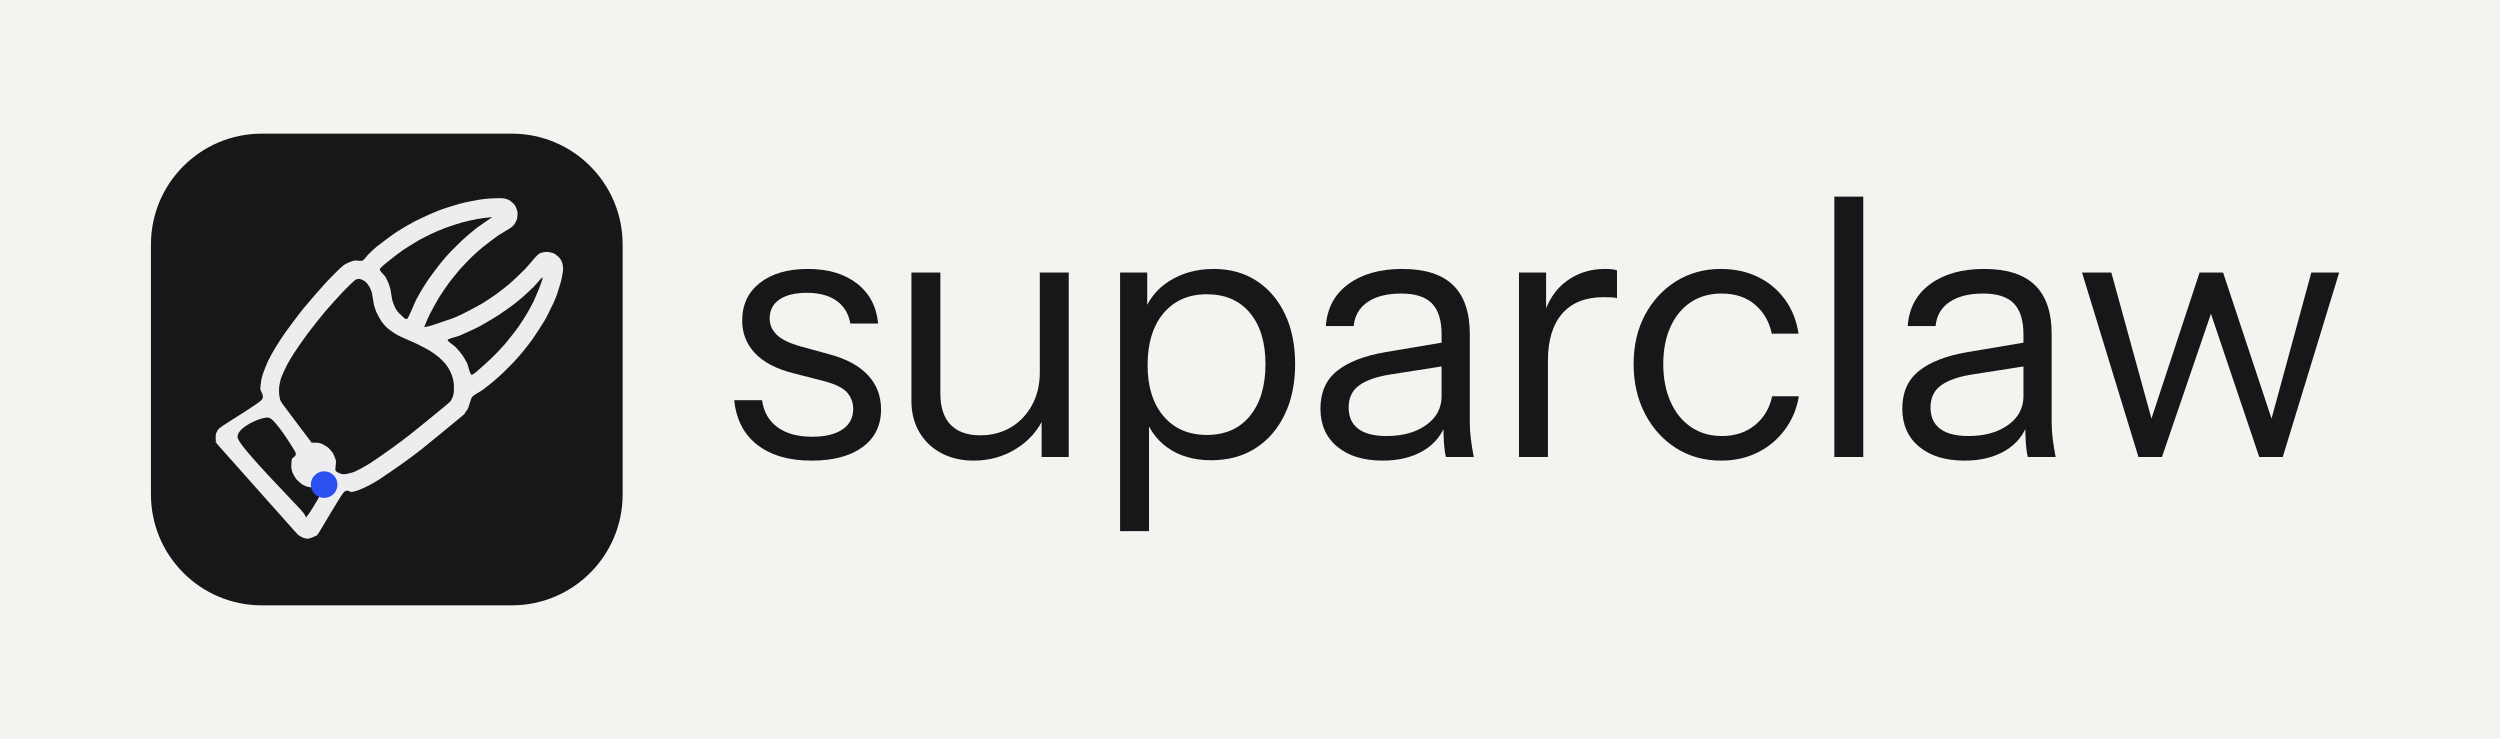
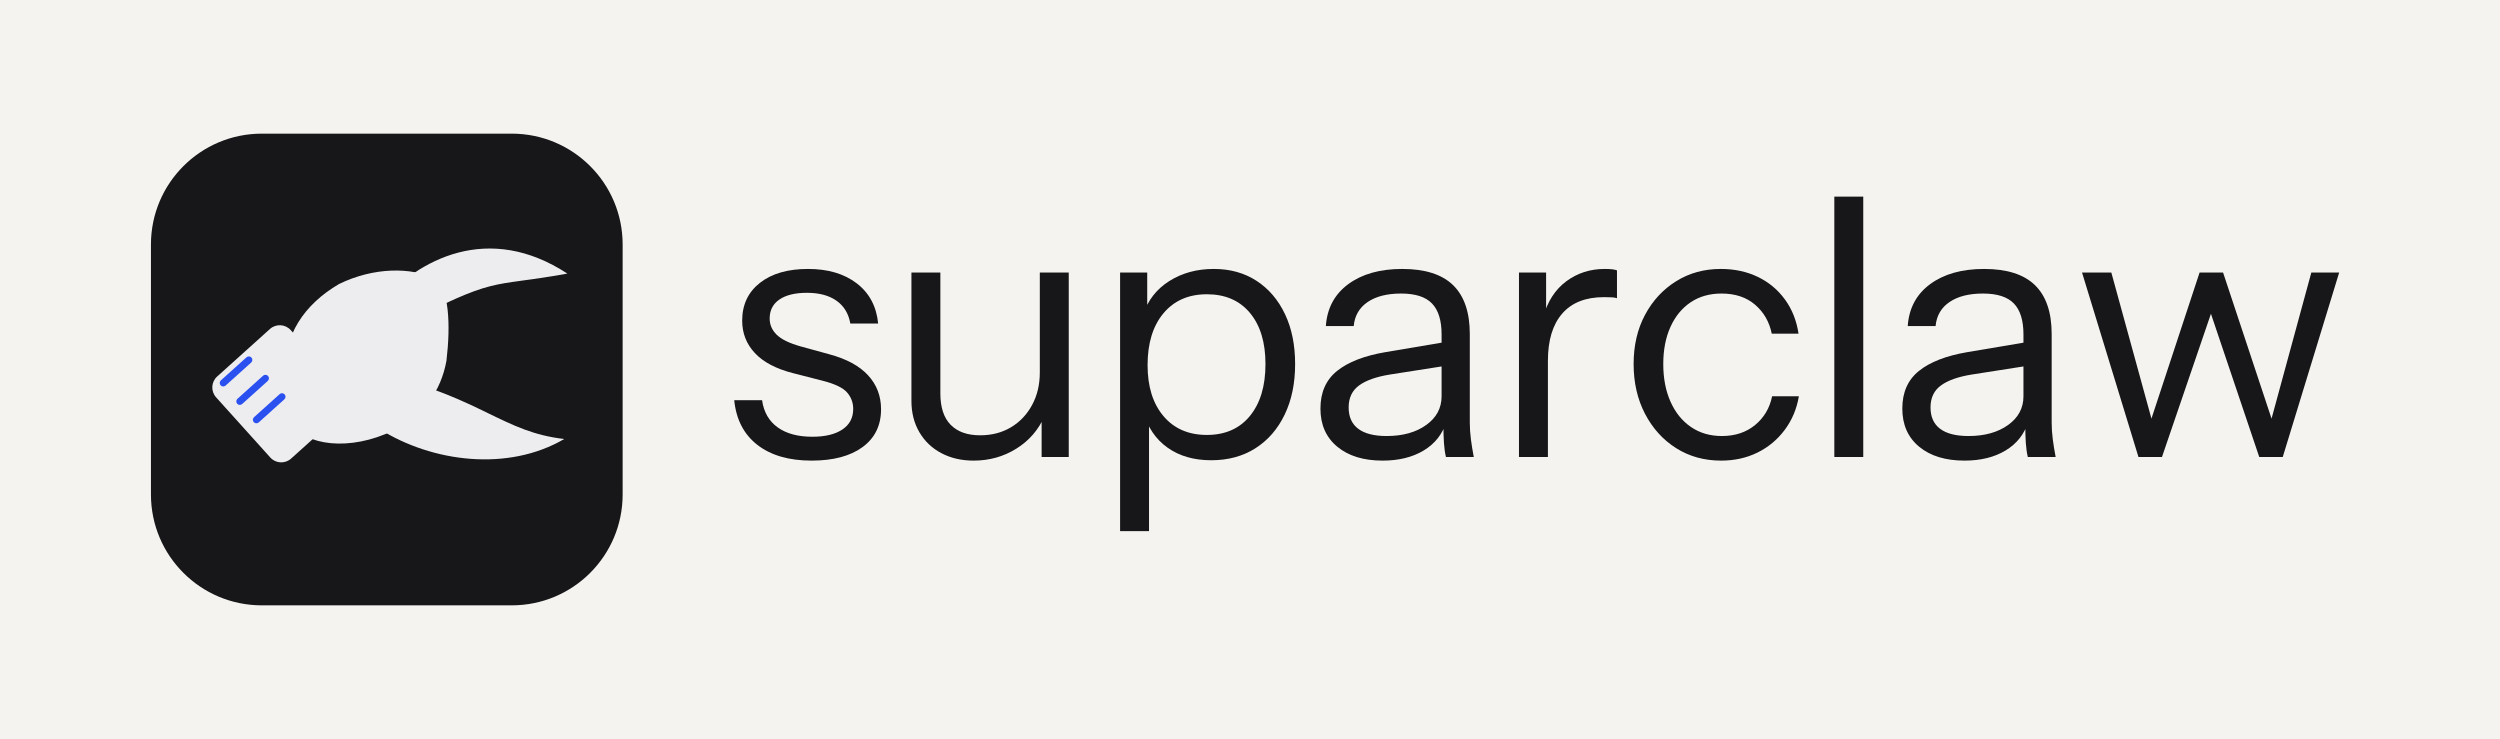
<svg xmlns="http://www.w3.org/2000/svg" width="1590" height="470" viewBox="0 0 1590 470" role="img" aria-label="SuparClaw">
  <rect width="1590" height="470" fill="#F4F3EF" />
  <g transform="translate(96 85)">
    <rect width="300" height="300" rx="70.5" fill="#17171A" />
-     <g transform="translate(22.5 22.5) scale(0.2490234)">
-       <path fill="#EDEDF0" fill-rule="evenodd" d="M313.64 943.72 C310.90 944.45 307.96 944.09 305.88 943.72 C303.80 943.35 297.47 941.51 295.26 940.45 C293.06 939.39 288.49 936.21 286.28 934.33 C284.08 932.45 298.82 949.52 275.87 923.92 C252.92 898.32 106.51 733.94 83.98 708.34 C61.44 682.74 78.06 700.18 77.04 698.14 C76.02 696.09 75.20 692.71 74.99 690.38 C74.79 688.05 74.95 680.13 75.40 677.72 C75.85 675.31 77.24 671.52 79.08 669.15 C80.92 666.78 78.79 665.60 91.53 656.70 C104.27 647.79 180.33 601.62 191.36 590.76 C202.38 579.90 188.66 567.81 188.91 560.95 C189.15 554.09 191.27 538.09 193.40 530.33 C195.52 522.57 203.85 500.73 207.69 492.36 C211.52 483.99 222.06 465.09 227.28 456.43 C232.51 447.78 245.62 427.44 253.82 416.01 C262.03 404.58 287.87 369.88 299.55 355.59 C311.23 341.30 345.36 302.14 356.71 289.85 C368.06 277.56 392.35 253.31 399.78 247.19 C407.21 241.06 418.56 237.27 422.24 235.76 C425.91 234.25 428.85 233.96 432.04 233.71 C435.22 233.47 446.65 235.51 450.41 233.71 C454.17 231.92 460.82 222.00 465.11 217.79 C469.40 213.59 480.13 203.09 488.38 196.56 C496.63 190.03 526.76 167.49 537.78 160.22 C548.81 152.96 573.55 138.58 585.55 132.46 C597.56 126.34 630.63 111.31 643.53 106.33 C656.43 101.35 687.79 91.51 699.46 88.37 C711.14 85.22 737.96 80.04 746.42 78.57 C754.87 77.10 768.05 75.75 774.18 75.30 C780.30 74.85 795.90 74.48 800.31 74.48 C804.72 74.48 810.07 74.65 812.97 75.30 C815.86 75.95 823.05 78.24 826.03 80.20 C829.01 82.16 837.05 89.31 839.30 92.65 C841.55 96.00 845.22 105.88 845.83 109.80 C846.44 113.72 845.51 123.85 844.61 127.36 C843.71 130.87 839.91 138.26 838.07 140.83 C836.24 143.40 833.22 146.71 828.48 150.02 C823.74 153.32 804.15 164.55 796.23 170.02 C788.31 175.49 766.05 192.23 758.66 198.19 C751.27 204.16 737.64 216.20 730.90 222.69 C724.16 229.18 706.12 247.76 699.26 255.56 C692.40 263.36 676.39 283.24 670.27 291.49 C664.15 299.73 650.80 319.41 645.37 328.23 C639.94 337.05 626.71 361.14 622.50 369.47 C618.30 377.80 609.35 397.97 608.21 401.72 C607.07 405.48 610.58 402.95 612.50 402.74 C614.42 402.54 617.81 402.21 625.16 399.89 C632.50 397.56 668.47 385.60 677.42 382.33 C686.36 379.06 695.34 375.14 703.95 370.90 C712.57 366.65 743.72 350.36 753.36 344.77 C762.99 339.17 780.79 327.29 788.88 321.50 C796.96 315.70 816.27 301.12 824.81 293.73 C833.34 286.34 856.00 264.79 864.20 256.37 C872.41 247.96 891.80 224.37 897.07 219.42 C902.34 214.48 907.48 213.79 910.54 212.89 C913.61 211.99 920.67 211.30 924.02 211.67 C927.37 212.03 936.59 214.36 939.94 216.16 C943.29 217.96 951.29 224.57 953.62 227.39 C955.95 230.20 959.58 237.35 960.56 240.86 C961.54 244.37 962.56 253.35 962.19 258.42 C961.83 263.48 959.01 278.50 957.29 285.36 C955.58 292.22 949.29 312.39 947.09 318.84 C944.88 325.29 941.37 334.36 937.70 342.11 C934.02 349.87 921.00 376.82 914.83 387.43 C908.67 398.05 889.68 426.63 883.39 435.61 C877.11 444.59 864.61 460.15 859.31 466.64 C854.00 473.13 842.44 486.40 836.44 492.77 C830.44 499.14 812.56 516.98 806.43 522.78 C800.31 528.58 788.10 539.23 782.34 544.01 C776.59 548.79 761.69 560.54 755.81 564.83 C749.93 569.12 734.33 576.67 730.29 581.78 C726.25 586.88 722.12 605.42 720.08 609.95 C718.04 614.48 714.28 619.26 712.32 621.79 C710.36 624.32 715.35 621.58 702.73 632.20 C690.11 642.81 618.54 701.61 601.07 715.49 C583.59 729.37 560.52 746.03 548.40 754.68 C536.27 763.34 503.41 785.79 494.10 791.84 C484.79 797.88 472.46 804.98 466.33 808.17 C460.21 811.35 445.14 818.13 440.20 820.01 C435.26 821.89 427.10 824.13 422.65 824.91 C418.20 825.68 410.44 815.35 401.01 826.95 C391.58 838.54 347.61 914.69 339.56 927.18 C331.52 939.68 332.91 935.31 329.97 937.19 C327.03 939.06 316.37 942.98 313.64 943.72 Z M564.53 382.13 C568.81 377.63 582.57 342.64 586.98 333.95 C591.39 325.25 599.43 311.74 603.31 305.37 C607.19 299.00 615.93 285.16 621.28 277.61 C626.63 270.05 644.75 246.17 650.67 238.82 C656.59 231.47 667.17 219.38 673.54 212.69 C679.91 205.99 699.14 186.84 706.81 179.82 C714.49 172.80 733.11 157.00 741.11 150.83 C749.11 144.67 773.20 128.66 777.44 125.52 C781.69 122.38 782.55 122.83 778.67 123.07 C774.79 123.32 751.97 125.93 743.15 127.56 C734.33 129.19 710.45 134.58 700.69 137.36 C690.93 140.14 665.37 148.91 657.00 152.06 C648.63 155.20 633.85 161.78 626.79 165.12 C619.73 168.47 602.94 176.64 594.53 181.45 C586.12 186.27 561.14 201.66 552.48 207.58 C543.83 213.50 524.80 228.24 518.19 233.71 C511.57 239.19 495.44 251.31 494.30 255.97 C493.16 260.62 505.73 270.83 508.18 274.75 C510.63 278.67 514.47 287.08 515.94 290.67 C517.41 294.26 520.10 301.49 521.25 306.59 C522.39 311.70 524.80 330.27 526.15 335.58 C527.49 340.89 531.62 350.40 533.09 353.55 C534.56 356.69 537.37 361.06 539.21 363.34 C541.05 365.63 546.36 371.63 549.21 373.76 C552.07 375.88 560.24 386.62 564.53 382.13 Z M728.66 525.43 C733.27 526.21 751.36 508.28 757.85 502.77 C764.34 497.26 779.36 483.30 785.81 476.85 C792.27 470.40 807.94 453.86 814.80 445.82 C821.66 437.77 840.08 414.34 846.24 405.81 C852.41 397.27 864.49 378.41 869.10 370.69 C873.72 362.98 883.23 345.62 887.07 337.62 C890.91 329.62 900.42 306.96 902.99 300.06 C905.56 293.16 911.52 276.50 909.73 276.58 C907.93 276.67 892.58 295.37 887.07 300.88 C881.56 306.39 866.94 320.07 861.14 325.17 C855.35 330.27 842.97 340.64 835.83 345.99 C828.68 351.34 807.37 366.61 798.27 372.53 C789.16 378.45 762.91 394.01 755.40 398.25 C747.89 402.50 738.78 406.95 732.13 410.09 C725.47 413.24 703.95 423.04 696.60 426.02 C689.26 429.00 668.39 433.16 667.41 436.43 C666.43 439.69 683.66 450.55 687.83 454.80 C691.99 459.05 700.81 469.33 704.16 473.99 C707.51 478.64 714.45 490.20 717.22 496.04 C720.00 501.87 724.04 524.66 728.66 525.43 Z M407.75 778.98 C411.66 778.28 424.12 775.59 430.81 772.65 C437.51 769.71 456.45 759.54 466.74 753.05 C477.03 746.56 509.57 724.02 521.45 715.49 C533.33 706.95 555.30 690.87 571.67 677.93 C588.04 664.98 653.98 611.38 665.98 601.17 C677.99 590.96 675.86 590.39 677.62 587.90 C679.38 585.41 680.64 581.61 681.29 579.33 C681.95 577.04 683.13 571.73 683.34 567.89 C683.54 564.06 683.54 550.17 682.93 545.44 C682.31 540.70 679.50 530.37 678.03 526.25 C676.56 522.13 671.90 512.57 669.86 509.10 C667.82 505.63 662.88 498.85 660.06 495.63 C657.25 492.40 649.49 484.32 645.16 480.73 C640.83 477.13 628.42 467.91 621.89 463.99 C615.36 460.07 596.90 450.51 587.59 446.02 C578.28 441.53 548.19 428.87 539.82 424.38 C531.45 419.89 518.39 410.42 513.69 406.42 C509.00 402.42 501.61 393.72 498.38 389.07 C495.16 384.41 487.52 370.37 485.32 365.39 C483.11 360.40 480.09 350.57 478.79 344.97 C477.48 339.38 475.19 321.09 473.89 315.98 C472.58 310.88 469.23 303.29 467.35 300.06 C465.48 296.84 459.92 289.77 457.35 287.61 C454.78 285.44 446.82 281.81 444.69 281.08 C442.57 280.34 440.24 280.71 438.57 281.08 C436.90 281.44 434.32 280.71 430.00 284.34 C425.67 287.98 408.89 304.18 400.40 313.13 C391.90 322.07 365.24 351.30 355.08 363.34 C344.91 375.39 319.52 407.40 310.57 419.28 C301.63 431.16 282.40 458.96 276.28 468.27 C270.15 477.58 260.52 494.04 256.68 501.34 C252.84 508.65 244.60 526.49 242.39 532.78 C240.19 539.07 237.70 552.09 237.08 556.87 C236.47 561.65 236.88 571.77 237.08 574.83 C237.29 577.90 237.74 581.00 238.72 583.82 C239.70 586.63 236.76 587.16 245.66 599.74 C254.56 612.31 308.61 683.64 317.11 694.87 C325.60 706.10 318.33 698.26 320.58 698.75 C322.82 699.24 333.76 698.71 336.91 699.16 C340.05 699.61 345.44 701.40 348.34 702.83 C351.24 704.26 359.69 709.24 362.63 711.81 C365.57 714.39 372.22 722.22 374.27 725.49 C376.31 728.76 379.86 738.03 380.80 740.60 C381.74 743.17 382.39 744.97 382.43 748.35 C382.47 751.74 379.66 766.97 381.21 770.40 C382.76 773.83 393.09 777.79 396.11 778.77 C399.13 779.75 403.83 779.67 407.75 778.98 Z M308.53 886.35 C315.55 879.62 349.93 819.72 354.67 810.82 C359.40 801.92 353.12 807.47 350.38 807.76 C347.65 808.05 334.87 813.03 330.38 813.48 C325.88 813.92 314.70 812.78 310.78 811.84 C306.86 810.90 299.06 807.56 295.67 805.31 C292.28 803.06 283.50 795.39 280.77 792.04 C278.03 788.69 272.81 779.14 271.38 775.71 C269.95 772.28 268.32 765.79 268.11 761.83 C267.91 757.87 268.64 745.13 269.75 740.60 C270.85 736.07 284.61 733.78 277.91 721.82 C271.22 709.85 227.33 638.85 210.75 635.06 C194.17 631.26 122.48 661.68 131.75 688.34 C141.01 715.00 272.56 847.98 292.61 870.43 C312.66 892.89 301.51 893.09 308.53 886.35 Z" />
-       <circle cx="352" cy="806" r="34" fill="#2B50F0" />
+     <g transform="translate(19.5 19.5) scale(0.2548828)">
+       <g transform="translate(539.03 528.87) scale(0.83531)">
+         <g transform="rotate(-8 -80 0)">
+           <g transform="rotate(-34 -330 40)">
+             <rect x="-486" y="-160" width="300" height="330" rx="44" fill="#EDEDF0" />
+             <g fill="#2B50F0">
+               <rect x="-452" y="-144" width="124" height="21" rx="10.5" />
+               <rect x="-452" y="-70" width="124" height="21" rx="10.5" />
+               <rect x="-452" y="4" width="124" height="21" rx="10.5" />
+             </g>
+           </g>
+           <path d="M -330 -46 C -322 -156 -248 -240 -136 -286 C -26 -322 86 -306 150 -262 C 188 -228 178 -120 150 -14 C 120 76 60 130 -8 160 C -150 216 -284 186 -330 118 Z" fill="#EDEDF0" />
+           <path d="M 544 -222 C 334 -406 110 -330 -30 -206 L -8 -169 L 14 -132 C 344 -248 298 -212 544 -222 Z" fill="#EDEDF0" />
+           <path d="M 466 266 C 288 220 240 112 -42 0 L -59 80 L -76 160 C 66 280 286 340 466 266 Z" fill="#EDEDF0" />
+         </g>
+       </g>
    </g>
  </g>
  <g transform="translate(458 290.65) scale(0.23 -0.23)" fill="#17171A">
    <path transform="translate(0 0)" d="M253 -10Q159 -10 103.0 33.5Q47 77 39 157H116Q123 108 159.0 82.0Q195 56 255 56Q308 56 338.0 76.0Q368 96 368 133Q368 159 351.0 178.5Q334 198 283 211L201 232Q131 250 96.0 287.5Q61 325 61 377Q61 443 110.0 481.5Q159 520 243 520Q326 520 378.0 480.0Q430 440 437 369H360Q353 410 322.0 432.0Q291 454 240 454Q191 454 164.0 435.5Q137 417 137 383Q137 357 156.5 338.0Q176 319 222 306L302 284Q373 265 409.0 226.0Q445 187 445 132Q445 65 394.0 27.5Q343 -10 253 -10Z" />
    <path transform="translate(455 0)" d="M246 -10Q196 -10 157.0 10.5Q118 31 96.0 68.5Q74 106 74 155V510H154V176Q154 118 182.5 89.0Q211 60 264 60Q312 60 349.0 82.0Q386 104 407.5 143.5Q429 183 429 234L442 113Q417 56 364.0 23.0Q311 -10 246 -10ZM434 0V120H429V510H509V0Z" />
    <path transform="translate(1026 0)" d="M332 -9Q260 -9 211.0 26.0Q162 61 144 125L160 127V-205H80V510H155V391L144 394Q163 453 216.0 486.5Q269 520 339 520Q407 520 457.5 487.0Q508 454 536.0 395.0Q564 336 564 257Q564 177 535.0 117.0Q506 57 454.0 24.0Q402 -9 332 -9ZM320 61Q396 61 439.0 113.5Q482 166 482 257Q482 347 439.0 398.5Q396 450 320 450Q244 450 200.0 397.5Q156 345 156 254Q156 165 200.0 113.0Q244 61 320 61Z" />
    <path transform="translate(1614 0)" d="M393 0Q389 17 387.5 39.0Q386 61 386 95H381V339Q381 397 354.5 424.5Q328 452 269 452Q211 452 176.5 428.5Q142 405 138 362H61Q66 436 123.0 478.0Q180 520 272 520Q367 520 413.0 475.0Q459 430 459 340V95Q459 73 462.0 49.5Q465 26 470 0ZM218 -10Q139 -10 92.5 28.5Q46 67 46 134Q46 201 92.0 238.0Q138 275 226 290L404 320V254L238 228Q182 219 153.0 198.0Q124 177 124 137Q124 98 150.5 78.0Q177 58 229 58Q296 58 338.5 88.5Q381 119 381 168L394 97Q378 46 331.5 18.0Q285 -10 218 -10Z" />
    <path transform="translate(2129 0)" d="M80 0V510H155V380H160V0ZM160 266 147 387Q165 452 211.0 486.0Q257 520 317 520Q342 520 351 516V439Q346 441 337.0 441.5Q328 442 315 442Q239 442 199.5 396.5Q160 351 160 266Z" />
    <path transform="translate(2486 0)" d="M282 -10Q212 -10 157.5 24.5Q103 59 71.5 119.5Q40 180 40 257Q40 334 71.5 393.0Q103 452 157.5 486.0Q212 520 281 520Q338 520 383.5 498.0Q429 476 458.5 435.5Q488 395 496 341H422Q412 390 376.0 421.0Q340 452 283 452Q234 452 198.0 428.0Q162 404 142.0 360.0Q122 316 122 257Q122 198 142.0 153.0Q162 108 198.5 83.0Q235 58 284 58Q339 58 376.0 88.5Q413 119 423 168H497Q488 115 457.5 74.5Q427 34 382.0 12.0Q337 -10 282 -10Z" />
    <path transform="translate(3001 0)" d="M80 0V720H160V0Z" />
    <path transform="translate(3223 0)" d="M393 0Q389 17 387.5 39.0Q386 61 386 95H381V339Q381 397 354.5 424.5Q328 452 269 452Q211 452 176.5 428.5Q142 405 138 362H61Q66 436 123.0 478.0Q180 520 272 520Q367 520 413.0 475.0Q459 430 459 340V95Q459 73 462.0 49.5Q465 26 470 0ZM218 -10Q139 -10 92.5 28.5Q46 67 46 134Q46 201 92.0 238.0Q138 275 226 290L404 320V254L238 228Q182 219 153.0 198.0Q124 177 124 137Q124 98 150.5 78.0Q177 58 229 58Q296 58 338.5 88.5Q381 119 381 168L394 97Q378 46 331.5 18.0Q285 -10 218 -10Z" />
    <path transform="translate(3738 0)" d="M184 0 28 510H109L229 73H209L353 510H418L563 73H543L662 510H739L583 0H518L374 427H395L249 0Z" />
  </g>
</svg>
